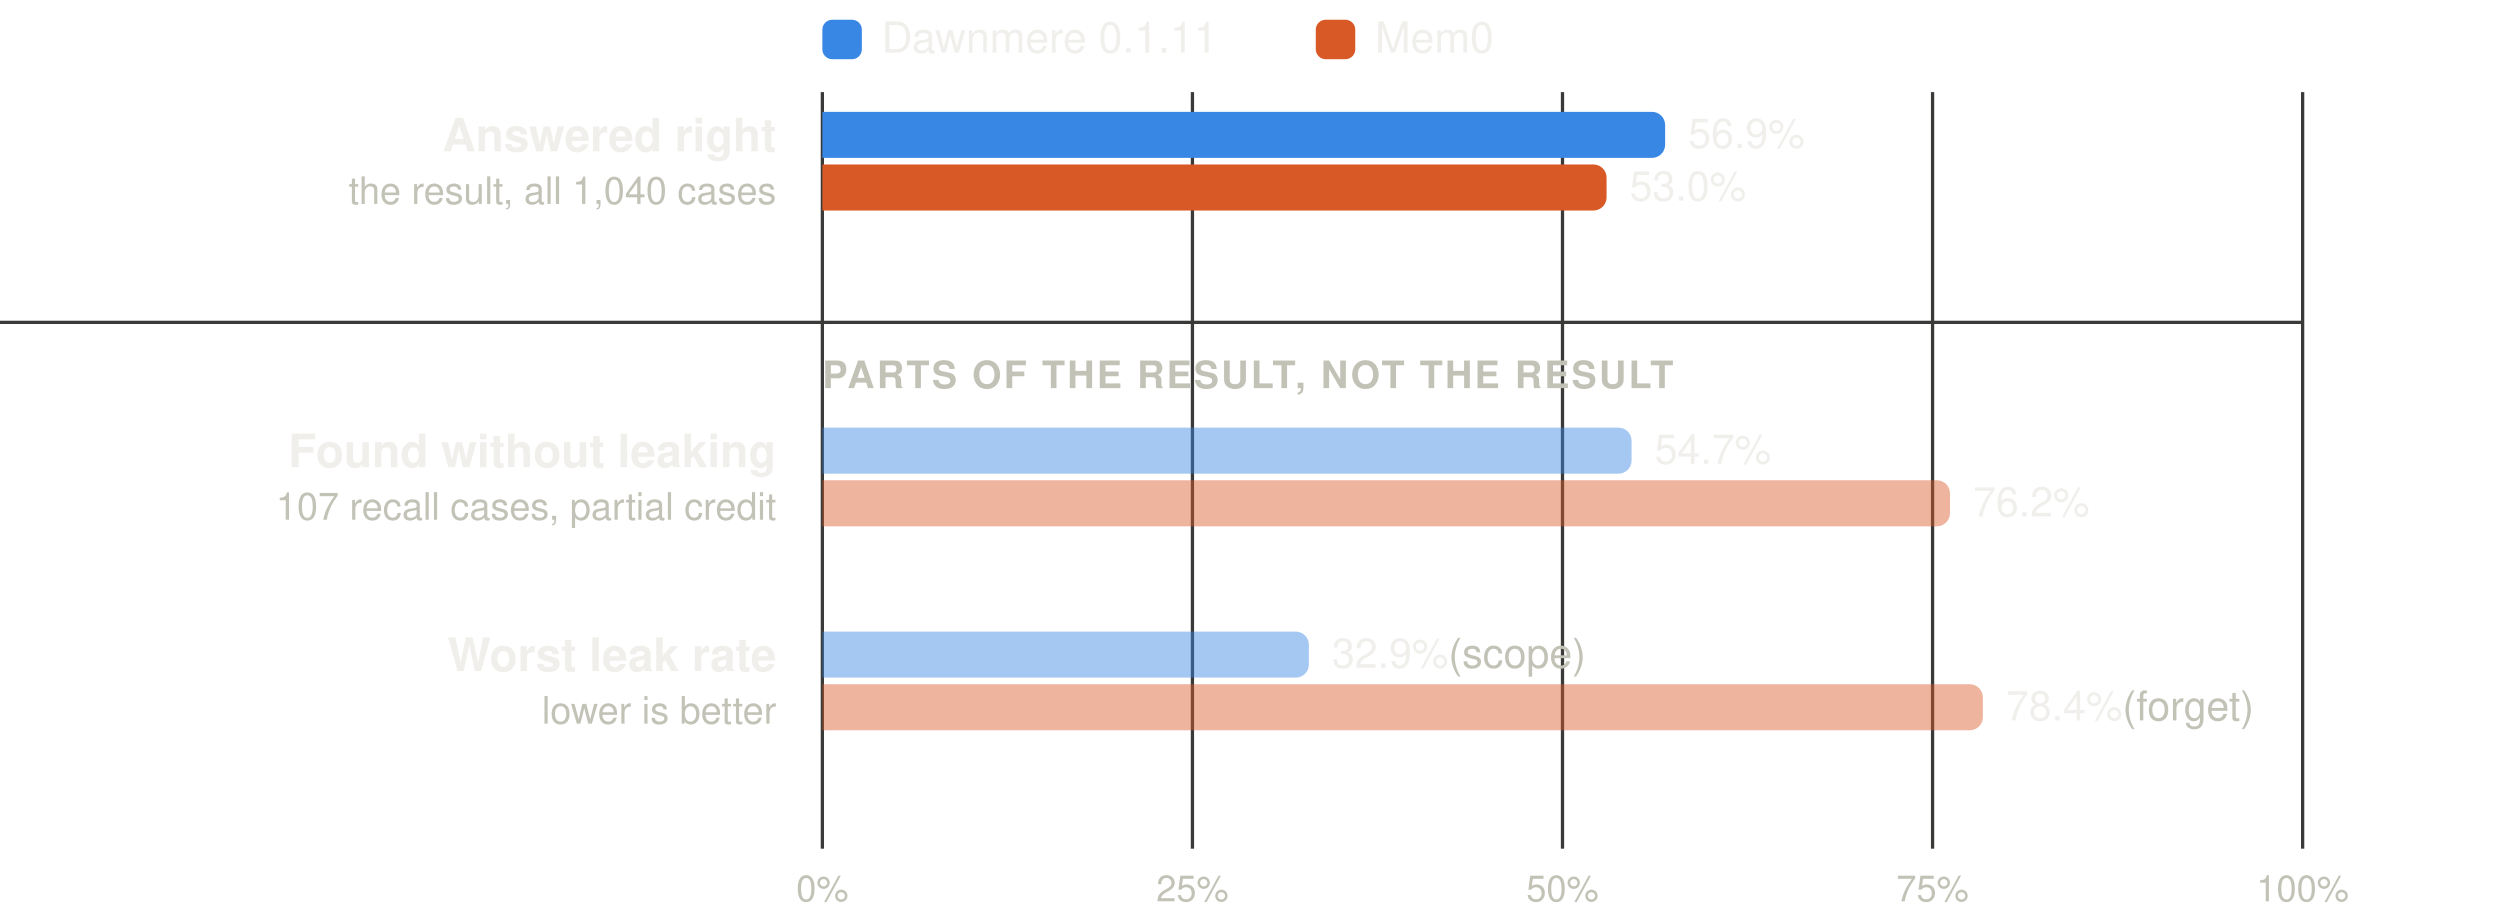
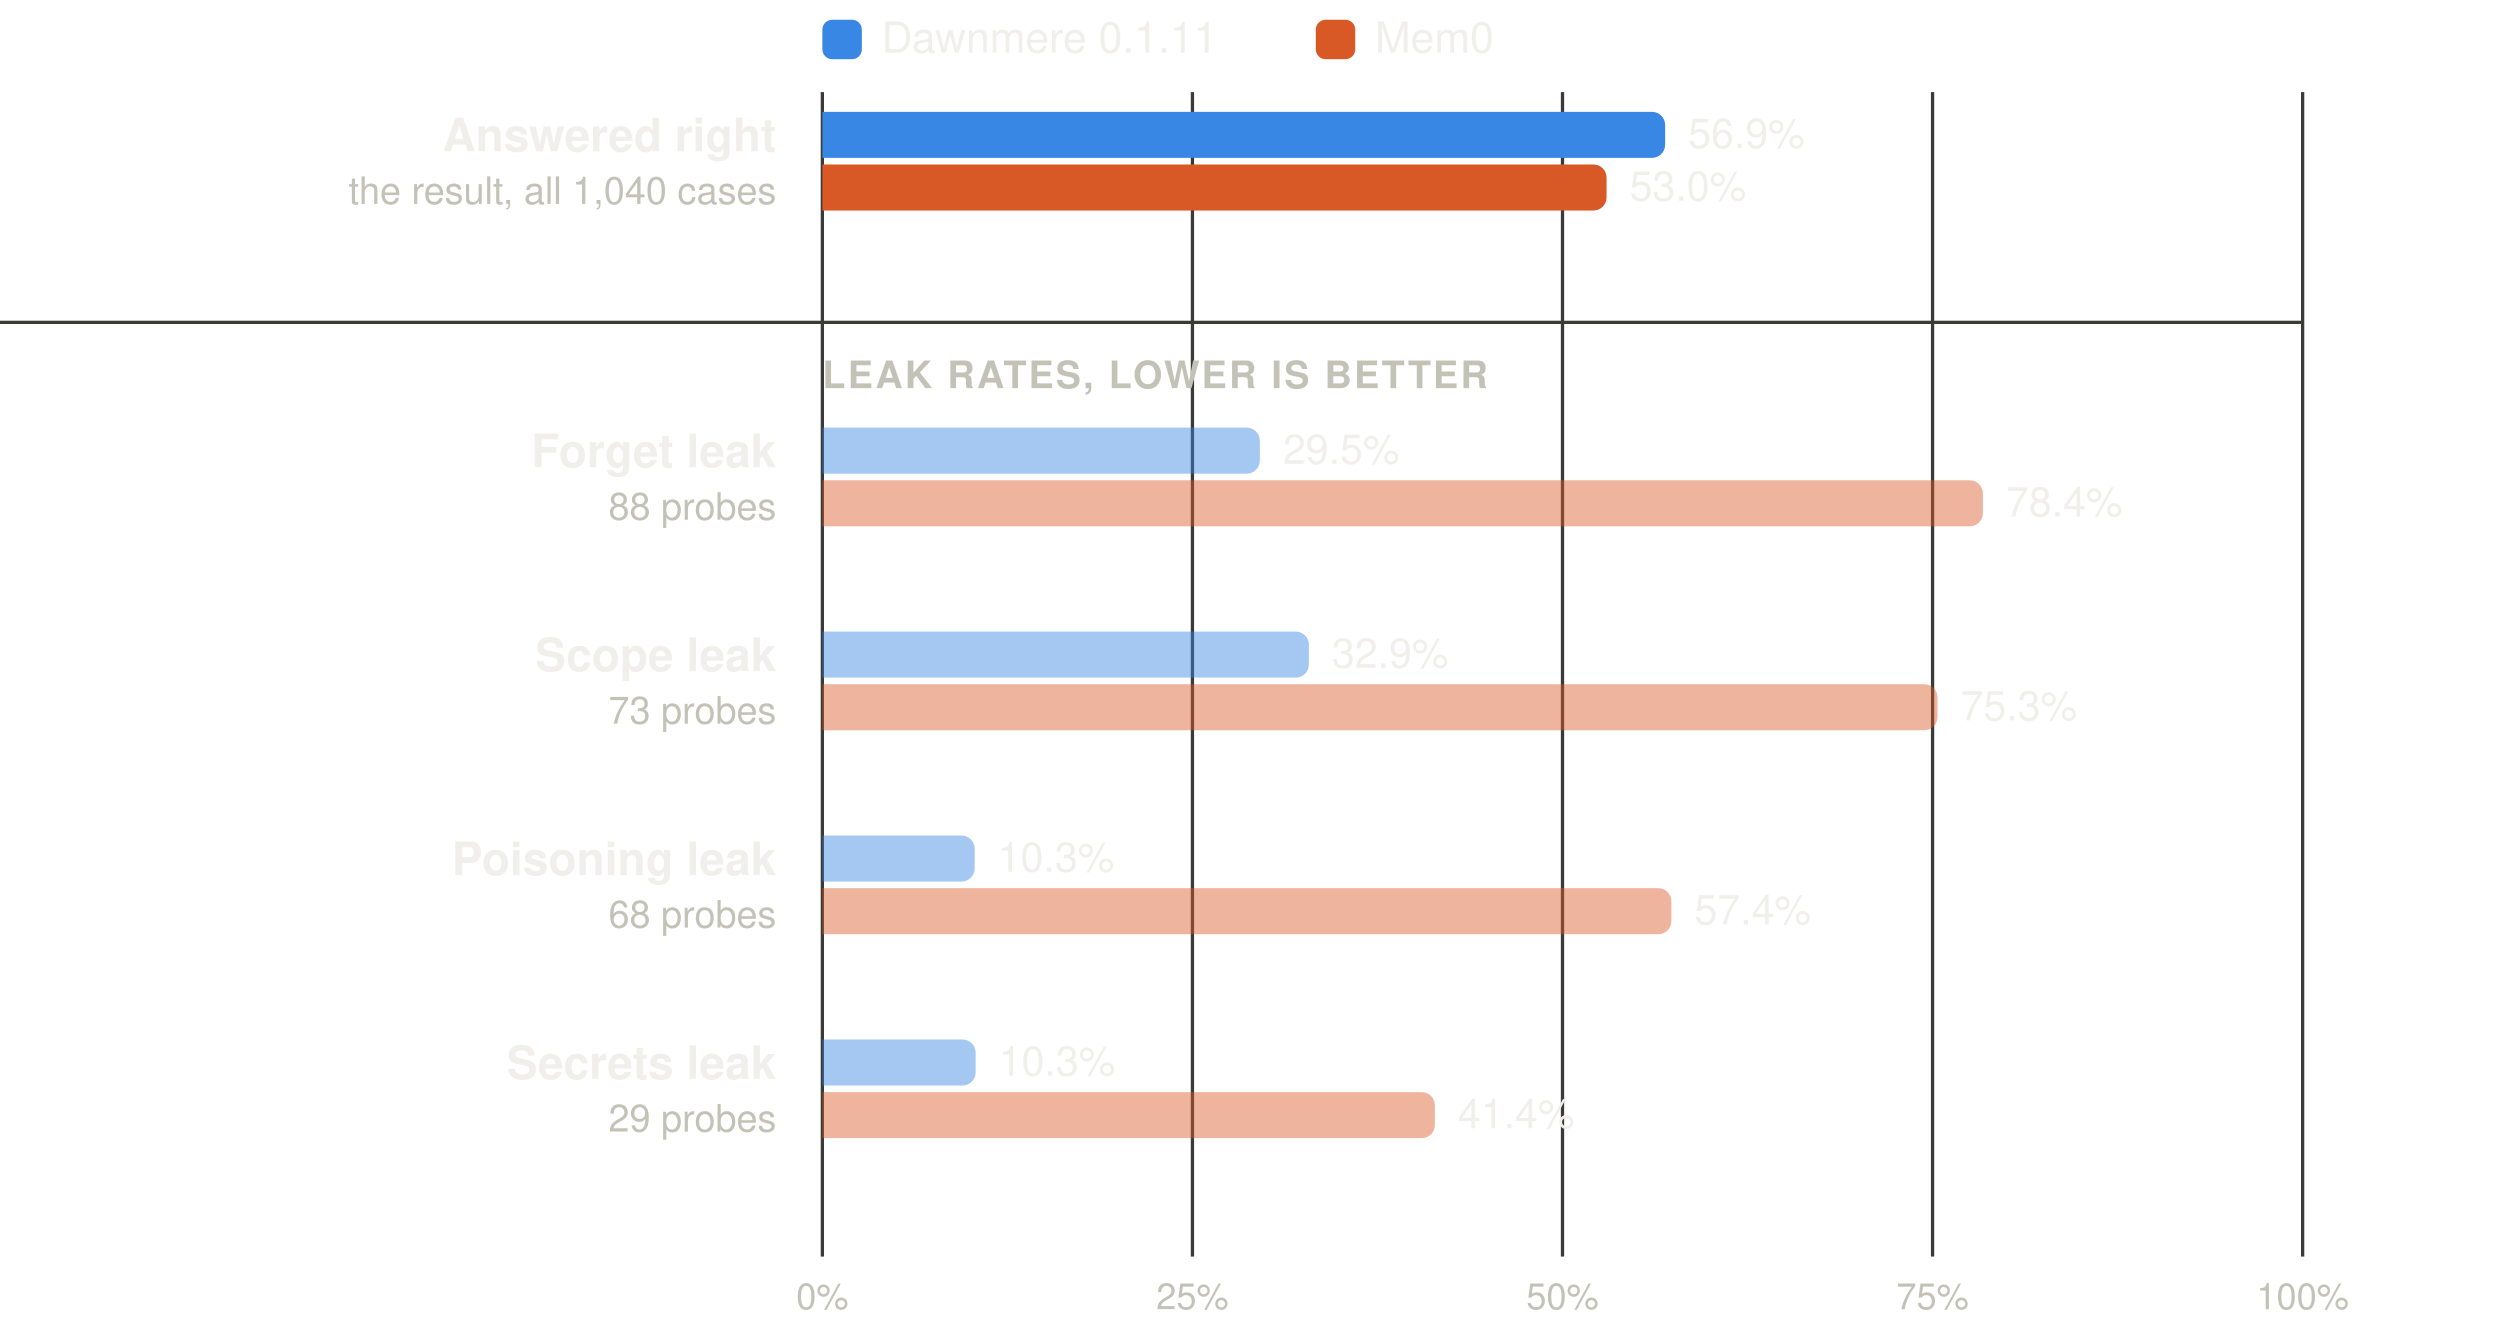
- <svg xmlns="http://www.w3.org/2000/svg" viewBox="0 0 760 280" width="760" height="280" font-family="-apple-system, BlinkMacSystemFont, Segoe UI, Helvetica, Arial, sans-serif" role="img" aria-label="Held-out test split, 1,040 cases: share answered right, found without leaking and worst leak rate for Dawnmere 0.1.11 and Mem0">
+ <svg xmlns="http://www.w3.org/2000/svg" viewBox="0 0 760 404" width="760" height="404" font-family="-apple-system, BlinkMacSystemFont, Segoe UI, Helvetica, Arial, sans-serif" role="img" aria-label="Held-out test split, 1,040 cases: share answered right and the forget, scope, poisoning and secrets leak rates for Dawnmere 0.1.11 and Mem0">
  <rect x="250" y="6" width="12" height="12" rx="3" fill="#3987e5" />
  <text x="268" y="16" font-size="13" fill="#f0efec">Dawnmere 0.1.11</text>
  <rect x="400" y="6" width="12" height="12" rx="3" fill="#d95926" />
  <text x="418" y="16" font-size="13" fill="#f0efec">Mem0</text>
-   <line x1="250.0" y1="28" x2="250.0" y2="258" stroke="#3a3a38" stroke-width="1" />
-   <text x="250.0" y="274" font-size="11" fill="#c3c2b7" text-anchor="middle">0%</text>
-   <line x1="362.5" y1="28" x2="362.5" y2="258" stroke="#3a3a38" stroke-width="1" />
-   <text x="362.5" y="274" font-size="11" fill="#c3c2b7" text-anchor="middle">25%</text>
-   <line x1="475.0" y1="28" x2="475.0" y2="258" stroke="#3a3a38" stroke-width="1" />
-   <text x="475.0" y="274" font-size="11" fill="#c3c2b7" text-anchor="middle">50%</text>
-   <line x1="587.5" y1="28" x2="587.5" y2="258" stroke="#3a3a38" stroke-width="1" />
-   <text x="587.5" y="274" font-size="11" fill="#c3c2b7" text-anchor="middle">75%</text>
-   <line x1="700.0" y1="28" x2="700.0" y2="258" stroke="#3a3a38" stroke-width="1" />
-   <text x="700.0" y="274" font-size="11" fill="#c3c2b7" text-anchor="middle">100%</text>
+   <line x1="250.0" y1="28" x2="250.0" y2="382" stroke="#3a3a38" stroke-width="1" />
+   <text x="250.0" y="398" font-size="11" fill="#c3c2b7" text-anchor="middle">0%</text>
+   <line x1="362.5" y1="28" x2="362.5" y2="382" stroke="#3a3a38" stroke-width="1" />
+   <text x="362.5" y="398" font-size="11" fill="#c3c2b7" text-anchor="middle">25%</text>
+   <line x1="475.0" y1="28" x2="475.0" y2="382" stroke="#3a3a38" stroke-width="1" />
+   <text x="475.0" y="398" font-size="11" fill="#c3c2b7" text-anchor="middle">50%</text>
+   <line x1="587.5" y1="28" x2="587.5" y2="382" stroke="#3a3a38" stroke-width="1" />
+   <text x="587.5" y="398" font-size="11" fill="#c3c2b7" text-anchor="middle">75%</text>
+   <line x1="700.0" y1="28" x2="700.0" y2="382" stroke="#3a3a38" stroke-width="1" />
+   <text x="700.0" y="398" font-size="11" fill="#c3c2b7" text-anchor="middle">100%</text>
  <text x="236" y="46" font-size="14" font-weight="600" fill="#f0efec" text-anchor="end">Answered right</text>
  <text x="236" y="62" font-size="11.5" fill="#c3c2b7" text-anchor="end">the result, all 1,040 cases</text>
  <path d="M250,34 h252.2 a4,4 0 0 1 4,4 v6 a4,4 0 0 1 -4,4 h-252.2 z" fill="#3987e5" />
-   <text x="513.2" y="45" font-size="12.5" fill="#f0efec">56.9%<tspan fill="#c3c2b7" />
-   </text>
+   <text x="513.2" y="45" font-size="12.5" fill="#f0efec">56.9%</text>
  <path d="M250,50 h234.4 a4,4 0 0 1 4,4 v6 a4,4 0 0 1 -4,4 h-234.4 z" fill="#d95926" />
-   <text x="495.4" y="61" font-size="12.5" fill="#f0efec">53.0%<tspan fill="#c3c2b7" />
-   </text>
+   <text x="495.4" y="61" font-size="12.5" fill="#f0efec">53.0%</text>
  <line x1="0" y1="98" x2="700" y2="98" stroke="#3a3a38" stroke-width="1" />
-   <text x="250" y="118" font-size="11.5" font-weight="600" fill="#c3c2b7" letter-spacing="0.06em">PARTS OF THE RESULT, NOT THE RESULT</text>
-   <text x="236" y="142" font-size="14" font-weight="600" fill="#f0efec" text-anchor="end">Found without leaking</text>
-   <text x="236" y="158" font-size="11.5" fill="#c3c2b7" text-anchor="end">107 recall cases, partial credit</text>
-   <path d="M250,130 h242.0 a4,4 0 0 1 4,4 v6 a4,4 0 0 1 -4,4 h-242.0 z" fill="#3987e5" fill-opacity="0.45" />
-   <text x="503.0" y="141" font-size="12.5" fill="#f0efec">54.7%<tspan fill="#c3c2b7" />
-   </text>
-   <path d="M250,146 h338.8 a4,4 0 0 1 4,4 v6 a4,4 0 0 1 -4,4 h-338.8 z" fill="#d95926" fill-opacity="0.45" />
-   <text x="599.8" y="157" font-size="12.5" fill="#f0efec">76.2%<tspan fill="#c3c2b7" />
-   </text>
-   <text x="236" y="204" font-size="14" font-weight="600" fill="#f0efec" text-anchor="end">Worst leak rate</text>
-   <text x="236" y="220" font-size="11.5" fill="#c3c2b7" text-anchor="end">lower is better</text>
+   <text x="250" y="118" font-size="11.5" font-weight="600" fill="#c3c2b7" letter-spacing="0.06em">LEAK RATES, LOWER IS BETTER</text>
+   <text x="236" y="142" font-size="14" font-weight="600" fill="#f0efec" text-anchor="end">Forget leak</text>
+   <text x="236" y="158" font-size="11.5" fill="#c3c2b7" text-anchor="end">88 probes</text>
+   <path d="M250,130 h129.0 a4,4 0 0 1 4,4 v6 a4,4 0 0 1 -4,4 h-129.0 z" fill="#3987e5" fill-opacity="0.45" />
+   <text x="390.0" y="141" font-size="12.5" fill="#f0efec">29.5%</text>
+   <path d="M250,146 h348.8 a4,4 0 0 1 4,4 v6 a4,4 0 0 1 -4,4 h-348.8 z" fill="#d95926" fill-opacity="0.45" />
+   <text x="609.8" y="157" font-size="12.5" fill="#f0efec">78.4%</text>
+   <text x="236" y="204" font-size="14" font-weight="600" fill="#f0efec" text-anchor="end">Scope leak</text>
+   <text x="236" y="220" font-size="11.5" fill="#c3c2b7" text-anchor="end">73 probes</text>
  <path d="M250,192 h143.9 a4,4 0 0 1 4,4 v6 a4,4 0 0 1 -4,4 h-143.9 z" fill="#3987e5" fill-opacity="0.45" />
-   <text x="404.9" y="203" font-size="12.5" fill="#f0efec">32.9%<tspan fill="#c3c2b7"> (scope)</tspan>
-   </text>
-   <path d="M250,208 h348.8 a4,4 0 0 1 4,4 v6 a4,4 0 0 1 -4,4 h-348.8 z" fill="#d95926" fill-opacity="0.45" />
-   <text x="609.8" y="219" font-size="12.5" fill="#f0efec">78.4%<tspan fill="#c3c2b7"> (forget)</tspan>
-   </text>
+   <text x="404.9" y="203" font-size="12.5" fill="#f0efec">32.9%</text>
+   <path d="M250,208 h335.0 a4,4 0 0 1 4,4 v6 a4,4 0 0 1 -4,4 h-335.0 z" fill="#d95926" fill-opacity="0.45" />
+   <text x="596.0" y="219" font-size="12.5" fill="#f0efec">75.3%</text>
+   <text x="236" y="266" font-size="14" font-weight="600" fill="#f0efec" text-anchor="end">Poisoning leak</text>
+   <text x="236" y="282" font-size="11.5" fill="#c3c2b7" text-anchor="end">68 probes</text>
+   <path d="M250,254 h42.3 a4,4 0 0 1 4,4 v6 a4,4 0 0 1 -4,4 h-42.3 z" fill="#3987e5" fill-opacity="0.45" />
+   <text x="303.3" y="265" font-size="12.5" fill="#f0efec">10.3%</text>
+   <path d="M250,270 h254.1 a4,4 0 0 1 4,4 v6 a4,4 0 0 1 -4,4 h-254.1 z" fill="#d95926" fill-opacity="0.45" />
+   <text x="515.1" y="281" font-size="12.5" fill="#f0efec">57.4%</text>
+   <text x="236" y="328" font-size="14" font-weight="600" fill="#f0efec" text-anchor="end">Secrets leak</text>
+   <text x="236" y="344" font-size="11.5" fill="#c3c2b7" text-anchor="end">29 probes</text>
+   <path d="M250,316 h42.6 a4,4 0 0 1 4,4 v6 a4,4 0 0 1 -4,4 h-42.6 z" fill="#3987e5" fill-opacity="0.45" />
+   <text x="303.6" y="327" font-size="12.5" fill="#f0efec">10.3%</text>
+   <path d="M250,332 h182.2 a4,4 0 0 1 4,4 v6 a4,4 0 0 1 -4,4 h-182.2 z" fill="#d95926" fill-opacity="0.45" />
+   <text x="443.2" y="343" font-size="12.5" fill="#f0efec">41.4%</text>
</svg>
